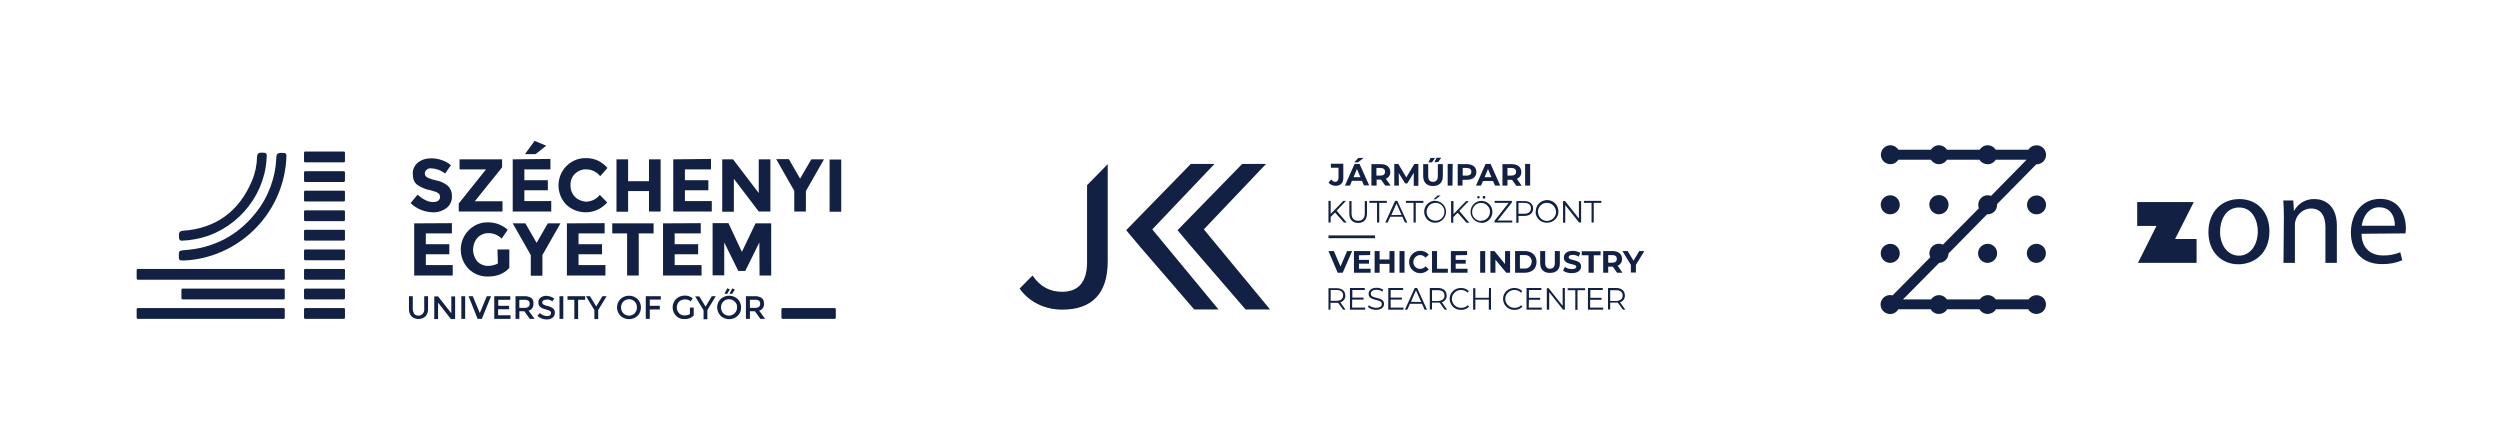
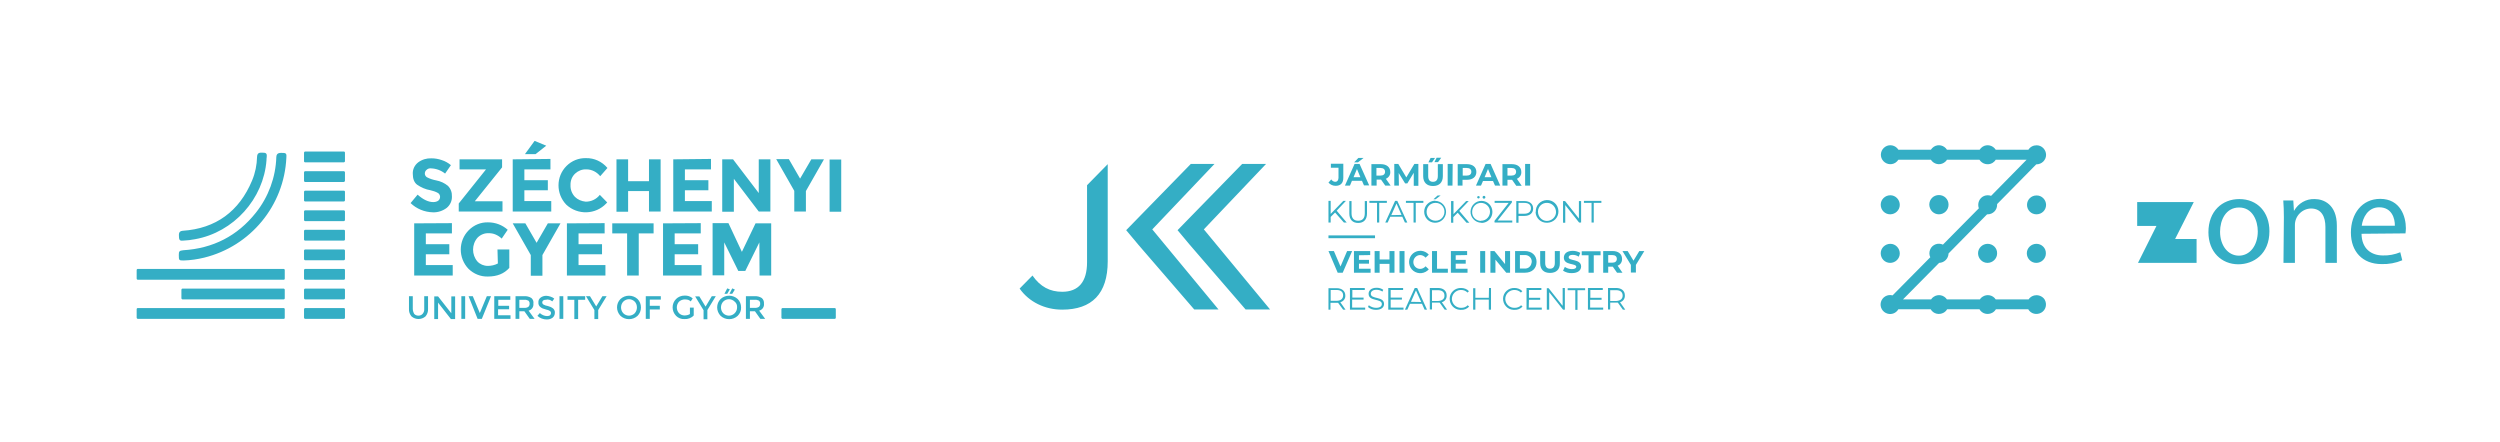
<svg xmlns="http://www.w3.org/2000/svg" version="1.1" id="Layer_1" x="0px" y="0px" viewBox="0 0 1245.8 220.1" style="enable-background:new 0 0 1245.8 220.1;" xml:space="preserve">
  <style type="text/css">
- 	.st0{fill:#122143;}
+ 	.st0{fill:#34aec5;}
</style>
  <path id="jkk" class="st0" d="M541.7,92.3l10.3-10.5v48.4c0,16.2-7.9,24.1-22.7,24.1c-8.6,0-16.5-3.8-21.2-10.5l6.4-6.5  c3.9,5.6,8.7,8.1,14.8,8.1c8.2,0,12.4-5,12.4-14.7V92.3z M630.9,81.7H619l-32.2,33l6.1,7.3l27.8,32.2h12.2l-33-39.9L630.9,81.7z   M605.2,81.7h-11.8l-32.2,33l6.1,7.3l27.8,32.2h12.1l-33-39.9L605.2,81.7z M665.4,90.6c-0.8,0-1.6-0.5-2-1.2l-1.4,1.6  c0.9,1,2.2,1.6,3.5,1.6c2.5,0,3.9-1.3,3.9-4v-7h-6.2v2h3.8v5.1C666.9,90,666.3,90.6,665.4,90.6L665.4,90.6z M672.7,92.5h-2.5  l4.8-10.8h2.5l4.8,10.7h-2.6l-1-2.3h-5L672.7,92.5z M674.5,88.3h3.4l-1.7-4.1L674.5,88.3z M679.5,78.7h-2.6l-2.1,2.2h1.9L679.5,78.7  z M685.9,92.5h-2.5V81.8h4.7c2.9,0,4.7,1.5,4.7,3.9c0.1,1.5-0.8,2.8-2.2,3.4l2.4,3.4h-2.7l-2.1-3h-2.2V92.5z M685.9,87.5h2  c1.5,0,2.3-0.7,2.3-1.9s-0.8-1.9-2.3-1.9h-2V87.5z M697,86.2l3.2,5.2h1.1l3.2-5.3v6.5h2.3V81.7h-2l-4,6.7l-4-6.7h-2v10.8h2.3  L697,86.2z M716.6,80.8l1.6-2.2h-2.3l-1.1,2.2H716.6z M714.1,92.7c3.1,0,4.9-1.8,4.9-4.9v-6h-2.5v5.9c0,2-0.9,2.9-2.4,2.9  c-1.5,0-2.4-0.8-2.4-2.9v-5.9h-2.5v6C709.2,90.9,711,92.7,714.1,92.7L714.1,92.7z M715.1,78.7h-2.2l-1.1,2.2h1.8L715.1,78.7z   M723.9,81.7h-2.5v10.8h2.4L723.9,81.7z M728.9,92.5h-2.5V81.8h4.6c2.9,0,4.7,1.5,4.7,3.9s-1.8,3.9-4.7,3.9h-2.2V92.5z M728.9,87.5  h2c1.5,0,2.3-0.7,2.3-1.9s-0.8-1.9-2.3-1.9h-2V87.5z M735.5,92.5l4.8-10.8h2.5l4.8,10.8H745l-1-2.3h-5l-1,2.3H735.5z M739.8,88.3  h3.4l-1.7-4.1L739.8,88.3z M751.2,92.5h-2.5V81.8h4.7c2.9,0,4.7,1.5,4.7,3.9c0.1,1.5-0.8,2.8-2.2,3.4l2.4,3.5h-2.7l-2.1-3h-2.3V92.5  z M751.2,87.5h2c1.5,0,2.3-0.7,2.3-1.9s-0.8-1.9-2.3-1.9h-2V87.5z M762.5,81.7H760v10.8h2.5V81.7z M663.1,108.1l2.2-2.2l4.4,5h1.4  l-5-5.9l4.6-4.9h-1.3l-6.3,6.5v-6.5H662v10.8h1.1L663.1,108.1z M672.4,100.2v6.2c0,3.1,1.7,4.7,4.4,4.7s4.4-1.6,4.4-4.7v-6.2h-1.1  v6.1c0,2.5-1.2,3.7-3.3,3.7s-3.3-1.2-3.3-3.7v-6.1H672.4z M686.2,110.9h1.1v-9.8h3.8v-1h-8.7v1h3.8V110.9z M701.3,110.9h-1.2  l-1.3-2.9h-6l-1.3,2.9h-1.2l4.9-10.8h1.1L701.3,110.9z M698.4,107.1l-2.5-5.7l-2.6,5.8L698.4,107.1z M705.5,110.9v-9.8h3.8v-1h-8.7  v1h3.8v9.8H705.5z M717.9,97.4h-1.5l-2.1,1.9h1.1L717.9,97.4z M715.3,100.1c3,0.1,5.4,2.6,5.3,5.6c-0.1,3-2.6,5.4-5.6,5.3  c-3-0.1-5.3-2.5-5.3-5.5c0-3,2.4-5.4,5.4-5.5C715.1,100.1,715.2,100.1,715.3,100.1L715.3,100.1z M715.3,101.1c-2.5,0-4.4,2-4.4,4.5  c0,2.5,2,4.4,4.5,4.4c2.5,0,4.4-2,4.4-4.5c0-2.4-1.9-4.4-4.3-4.4C715.4,101.1,715.4,101.1,715.3,101.1L715.3,101.1z M731.9,100.2  h-1.3l-6.3,6.5v-6.5h-1.2v10.8h1.1v-2.8l2.2-2.2l4.4,5h1.4l-5-5.9L731.9,100.2z M736.1,98.3c0,0.4,0.4,0.6,0.7,0.6  c0.3,0,0.5-0.3,0.6-0.6c0-0.4-0.4-0.6-0.7-0.6C736.4,97.7,736.1,98,736.1,98.3z M738.8,98.3c0,0.4,0.3,0.7,0.7,0.7l0,0  c0.4,0,0.7-0.3,0.7-0.7s-0.3-0.7-0.7-0.7C739.1,97.6,738.8,97.9,738.8,98.3L738.8,98.3L738.8,98.3z M738.1,111  c-3-0.1-5.4-2.6-5.3-5.6c0.1-3,2.6-5.4,5.6-5.3c3,0.1,5.3,2.5,5.3,5.5c0,3-2.3,5.4-5.3,5.5C738.3,111,738.2,111,738.1,111L738.1,111  z M738.1,110c2.5,0,4.4-2.1,4.4-4.5c0-2.5-2.1-4.4-4.5-4.4c-2.4,0-4.4,2-4.4,4.5c-0.1,2.4,1.8,4.4,4.3,4.5  C737.9,110,738,110,738.1,110L738.1,110z M744.8,110.9h8.8v-1h-7.3l7.1-9v-0.8h-8.6v1h7l-7.1,9L744.8,110.9z M755.6,100.2h4  c2.7,0,4.4,1.4,4.4,3.7s-1.7,3.7-4.4,3.7h-2.9v3.4h-1.1L755.6,100.2z M756.7,106.5h2.9c2.1,0,3.3-1,3.3-2.7s-1.1-2.7-3.3-2.7h-2.9  L756.7,106.5z M765.3,105.5c-0.1-3.1,2.3-5.7,5.5-5.8c3.1-0.1,5.7,2.3,5.8,5.5c0.1,3.1-2.3,5.7-5.5,5.8c-0.1,0-0.1,0-0.2,0  c-3,0.1-5.5-2.2-5.7-5.2C765.3,105.8,765.3,105.7,765.3,105.5L765.3,105.5z M766.4,105.5c0,2.5,2,4.6,4.4,4.6c2.5,0,4.6-2,4.6-4.4  c0-2.5-2-4.6-4.4-4.6c0,0,0,0-0.1,0c-2.4-0.1-4.4,1.8-4.5,4.2C766.4,105.4,766.4,105.5,766.4,105.5L766.4,105.5z M780,102.2l6.9,8.7  h1v-10.7h-1.1v8.7l-6.9-8.7h-1v10.8h1.1L780,102.2z M793.1,110.9h1.1v-9.8h3.8v-1h-8.7v1h3.8V110.9z M664.7,125.1H662l4.6,10.8h2.5  l4.7-10.8h-2.5l-3.3,7.7L664.7,125.1z M682.8,127.1v-2h-8.1v10.8h8.3v-2h-5.8v-2.5h5v-1.9h-5v-2.3L682.8,127.1z M685,125.1v10.8h2.5  v-4.4h4.9v4.4h2.5v-10.8h-2.5v4.2h-4.9v-4.2H685z M697.4,135.9h2.5v-10.8h-2.5L697.4,135.9z M707.7,127.1c1,0,2,0.5,2.7,1.3l1.6-1.5  c-2-2.3-5.5-2.6-7.9-0.6c-2.3,2-2.6,5.5-0.6,7.9c2,2.3,5.5,2.6,7.9,0.6c0.2-0.2,0.4-0.4,0.6-0.6l-1.6-1.5c-0.7,0.8-1.7,1.3-2.7,1.3  c-1.9,0-3.4-1.5-3.4-3.4S705.8,127.1,707.7,127.1L707.7,127.1z M716.1,125.1h-2.5v10.8h7.9v-2h-5.4V125.1z M731.1,127.1v-2h-8.1  v10.8h8.3v-2h-5.9v-2.5h5v-1.9h-5v-2.3L731.1,127.1z M737.6,135.9h2.5v-10.8h-2.5V135.9z M752.5,135.9v-10.8H750v6.5l-5.3-6.5h-2  v10.8h2.5v-6.5l5.4,6.5H752.5z M759.9,135.9H755v-10.8h4.8c3.5,0,5.9,2.1,5.9,5.4S763.4,135.9,759.9,135.9L759.9,135.9z   M763.3,130.5c0.1-1.8-1.3-3.3-3.1-3.4c-0.2,0-0.3,0-0.5,0h-2.3v6.7h2.3c1.8,0.2,3.3-1.1,3.5-2.9  C763.3,130.8,763.3,130.6,763.3,130.5z M777.3,131.1v-6h-2.5v5.9c0,2-0.9,2.9-2.4,2.9c-1.5,0-2.4-0.9-2.4-2.9v-5.9h-2.5v6  c0,3.2,1.8,4.9,4.9,4.9S777.4,134.3,777.3,131.1L777.3,131.1z M783.3,134.1c-1.3,0-2.5-0.4-3.5-1.1l-0.9,1.9  c1.3,0.8,2.8,1.3,4.4,1.2c3.1,0,4.6-1.5,4.6-3.3c0-3.9-6.2-2.6-6.2-4.6c0-0.7,0.6-1.2,2-1.2c1.1,0,2.1,0.3,3,0.9l0.8-1.9  c-1.1-0.6-2.4-1-3.7-1c-3.1,0-4.5,1.5-4.5,3.4c0,4,6.2,2.6,6.2,4.6C785.4,133.6,784.9,134.1,783.3,134.1L783.3,134.1z M791.7,135.9  h2.5v-8.7h3.4v-2h-9.4v2h3.4V135.9z M801.4,135.9h-2.5v-10.8h4.7c2.9,0,4.7,1.5,4.7,3.9c0.1,1.5-0.8,2.9-2.2,3.4l2.4,3.5h-2.7  l-2.1-3h-2.3V135.9z M801.4,130.9h2c1.5,0,2.3-0.7,2.3-1.9s-0.8-1.9-2.3-1.9h-2V130.9z M816.9,125.1l-2.9,4.8l-2.9-4.8h-2.6l4.2,6.9  v3.8h2.5V132l4.2-6.9H816.9z M667.9,150.6l2.6,3.7h-1.2l-2.5-3.4c-0.3,0-0.6,0-0.9,0h-2.9v3.4H662v-10.7h4c2.7,0,4.4,1.4,4.4,3.7  C670.5,148.8,669.5,150.2,667.9,150.6L667.9,150.6z M669.3,147.2c0-1.7-1.1-2.7-3.3-2.7h-2.9v5.4h2.9  C668.1,149.9,669.3,148.9,669.3,147.2L669.3,147.2z M673.9,149.3h5.6v-1h-5.6v-3.8h6.2v-1h-7.4v10.8h7.6v-1h-6.5V149.3z   M683.1,146.4c0-1.1,0.9-2,2.8-2c1.1,0,2.1,0.3,3,0.9l0.4-0.9c-1-0.7-2.1-1-3.3-1c-2.7,0-4,1.4-4,3c0,4,6.6,2.2,6.6,5.1  c0,1.1-0.9,1.9-2.9,1.9c-1.3,0-2.6-0.5-3.6-1.3l-0.4,0.9c1.1,1,2.5,1.4,4,1.4c2.8,0,4-1.4,4-2.9  C689.7,147.5,683.1,149.3,683.1,146.4L683.1,146.4z M693,149.3h5.6v-1H693v-3.8h6.2v-1h-7.4v10.8h7.6v-1H693L693,149.3z   M706.2,143.5l4.9,10.8h-1.2l-1.3-2.9h-6l-1.3,2.9h-1.2l4.9-10.8H706.2z M708.2,150.5l-2.6-5.8l-2.5,5.7L708.2,150.5z M718.5,150.6  l2.6,3.7h-1.2l-2.5-3.5c-0.3,0-0.6,0-0.9,0h-2.9v3.4h-1.1v-10.7h4c2.7,0,4.4,1.4,4.4,3.7C721,148.8,720,150.2,718.5,150.6  L718.5,150.6z M719.8,147.3c0-1.7-1.1-2.7-3.3-2.7h-2.9v5.4h2.9C718.7,149.9,719.9,148.9,719.8,147.3L719.8,147.3z M728.1,144.5  c1.2,0,2.3,0.4,3.2,1.3l0.7-0.7c-1-1.1-2.5-1.6-3.9-1.6c-3-0.1-5.6,2.2-5.7,5.2c-0.1,3,2.2,5.6,5.2,5.7c0.2,0,0.3,0,0.5,0  c1.5,0.1,2.9-0.5,4-1.6l-0.7-0.7c-0.8,0.9-2,1.3-3.2,1.3c-2.5,0.1-4.5-1.8-4.7-4.2c-0.1-2.5,1.8-4.5,4.2-4.7  C727.8,144.5,727.9,144.5,728.1,144.5L728.1,144.5z M741.9,148.4h-6.7v-4.8h-1.1v10.7h1.1v-5h6.7v5h1.1v-10.8H742L741.9,148.4z   M754.7,144.5c1.2,0,2.3,0.4,3.2,1.3l0.7-0.7c-1-1.1-2.5-1.6-3.9-1.6c-3-0.1-5.6,2.2-5.7,5.2c-0.1,3,2.2,5.6,5.2,5.7  c0.2,0,0.3,0,0.5,0c1.5,0.1,2.9-0.5,4-1.6l-0.7-0.7c-0.8,0.9-2,1.3-3.2,1.3c-2.5,0.1-4.5-1.8-4.7-4.2c-0.1-2.5,1.8-4.5,4.2-4.7  C754.5,144.5,754.6,144.5,754.7,144.5L754.7,144.5z M761.9,149.4h5.6v-1h-5.6v-3.9h6.2v-1h-7.4v10.8h7.6v-1h-6.5L761.9,149.4z   M778.6,152.3l-6.9-8.7h-0.9v10.7h1.2v-8.7l6.9,8.7h0.9v-10.8h-1.1V152.3z M781.2,144.6h3.8v9.8h1.1v-9.8h3.8v-1h-8.7L781.2,144.6z   M792.5,149.4h5.6v-1h-5.6v-3.9h6.2v-1h-7.4v10.8h7.6v-1h-6.5V149.4z M807.3,150.6l2.6,3.7h-1.2l-2.5-3.5c-0.3,0-0.6,0-0.9,0h-2.9  v3.4h-1.1v-10.7h4c2.7,0,4.4,1.4,4.4,3.7C809.8,148.8,808.8,150.2,807.3,150.6L807.3,150.6z M808.6,147.3c0-1.7-1.1-2.7-3.3-2.7  h-2.9v5.4h2.9C807.5,149.9,808.6,148.9,808.6,147.3L808.6,147.3z M685.2,117.3H662v1.4h23.2V117.3z" />
  <path id="sze_logo" class="st0" d="M89.1,127.1c0-1.8,0.2-2.2,2.2-2.4c14.8-0.9,27-7.1,36.2-18.7c6.3-7.9,9.9-17.7,10.2-27.8  c0.1-2.3,2-2,3.4-2c2,0,1.6,1.2,1.6,2.4c-1.1,23.8-17.8,44.1-41,49.8c-3.3,0.8-6.7,1.3-10.1,1.4C89.2,129.8,89.1,129.8,89.1,127.1z   M132.9,78.4c0.1-1.2,0.2-2.3-1.6-2.3c-1.4,0-3.1-0.4-3.2,2c-0.1,4.1-0.9,8.1-2.5,11.9c-6.4,15.3-18,23.9-34.6,25  c-2.3,0.2-1.8,2.1-1.8,3.3c0.1,1.7,0.9,1.7,2.1,1.6c2-0.1,4-0.3,5.9-0.7c19.2-3.4,34.2-20.1,35.6-39.4  C132.8,79.3,132.8,78.9,132.9,78.4z M214.8,83.9c2.6,0.1,5,1,7,2.6l2.9-4.2c-1.3-1.1-2.9-2-4.5-2.5c-1.7-0.6-3.4-0.9-5.2-0.9  c-2.4-0.1-4.7,0.6-6.6,2c-1.8,1.4-2.8,3.5-2.7,5.7c0,2.5,0.7,4.3,2.1,5.4c2,1.4,4.3,2.4,6.7,2.8c1.3,0.3,2.6,0.7,3.8,1.4  c0.6,0.4,1,1.1,1,1.9c0,0.7-0.3,1.4-0.9,1.9c-0.7,0.5-1.6,0.7-2.5,0.7c-2.4,0-5-1.2-7.8-3.7l-3.5,4.2c3,2.9,7,4.5,11.1,4.6  c2.5,0.1,4.9-0.7,6.9-2.2c1.7-1.4,2.7-3.5,2.6-5.7c0.1-2-0.6-3.9-2-5.3c-1.7-1.4-3.7-2.3-5.8-2.7c-1.6-0.3-3.2-0.8-4.7-1.6  c-0.6-0.4-1-1.1-1-1.8c0-0.7,0.3-1.4,0.8-1.8C213.1,84.1,213.9,83.8,214.8,83.9L214.8,83.9z M250.4,105.4v-5.1h-13.8l13.6-16.9v-4  h-21.2v5h13.2l-13.6,17v4L250.4,105.4z M255.5,79.4v26h19.2v-5.2h-13.4v-5.4H273v-5h-11.7v-5.4h13v-5.2L255.5,79.4z M272.2,72.6  l-5.8-2.4l-4.8,6.6h5.3L272.2,72.6z M286.5,98.1c-1.5-1.6-2.3-3.7-2.2-5.8c-0.1-2.2,0.7-4.3,2.3-5.8c1.5-1.4,3.5-2.2,5.6-2.1  c2.7,0,5.2,1.3,6.9,3.4l3.6-4.1c-2.7-3.2-6.6-5-10.7-4.9c-3.6-0.1-7.1,1.3-9.7,3.9c-5.3,5.3-5.3,13.9-0.1,19.3  c5.7,5.3,14.6,5,19.9-0.6c0.2-0.2,0.3-0.4,0.5-0.5l-3.7-3.8c-1.7,2.2-4.3,3.4-7,3.4C289.8,100.3,287.9,99.5,286.5,98.1L286.5,98.1z   M323.3,90.3H313V79.4h-5.8v26.1h5.8V95.2h10.4v10.2h5.8v-26h-5.8V90.3z M335.5,79.4v26h19.2v-5.2h-13.4v-5.4H353v-5h-11.7v-5.4h13  v-5.2L335.5,79.4z M378.1,96.2l-12.8-16.8h-5.4v26.1h5.8V89.1l12.4,16.3h5.8v-26h-5.8V96.2z M401.6,95.2l9-15.8h-6.3l-5.6,9.6  l-5.6-9.7h-6.3l9,15.8v10.3h5.8V95.2z M413.4,105.5h5.8v-26h-5.8V105.5z M206.4,111.3v26h19.2v-5.2h-13.4v-5.4h11.7v-5h-11.7v-5.4  h13v-5.1L206.4,111.3z M248.1,131.3c-1.5,0.8-3.3,1.2-5,1.2c-2,0-3.9-0.8-5.2-2.2c-2.9-3.4-2.9-8.5,0.1-11.9  c1.5-1.5,3.5-2.3,5.6-2.2c1.1,0,2.2,0.2,3.2,0.6c1.2,0.5,2.3,1.2,3.2,2.1l3-4.4c-2.7-2.4-6.1-3.7-9.8-3.7c-3.6-0.1-7,1.3-9.6,3.9  c-5.3,5.3-5.3,13.9-0.1,19.3c2.6,2.5,6,3.9,9.6,3.8c4.6,0,8.1-1.4,10.7-4.3v-9.2h-5.9L248.1,131.3z M270.3,127.1l9-15.8H273  l-5.6,9.7l-5.6-9.7h-6.3l9,15.8v10.3h5.8L270.3,127.1z M282.5,111.3v26h19.2v-5.2h-13.4v-5.4H300v-5h-11.7v-5.4h13v-5.1L282.5,111.3  z M325.7,116.3v-5h-20.6v5h7.4v21h5.8v-21H325.7z M330.4,111.3v26h19.2v-5.2h-13.4v-5.4h11.7v-5h-11.7v-5.4h13v-5.1L330.4,111.3z   M378.5,137.3h5.8v-26h-7.8l-6.8,14.2l-6.7-14.3h-7.9v26h5.8v-16.4l7,14.2h3.5l7-14.2L378.5,137.3z M205.7,153.9v-6.3h-1.9v6.3  c-0.1,1.4,0.4,2.8,1.3,3.8c2,1.7,4.9,1.7,6.9,0c0.9-1,1.4-2.4,1.3-3.8v-6.3h-1.9v6.3c0.1,0.9-0.2,1.8-0.8,2.5  c-0.5,0.6-1.3,0.9-2.1,0.9c-0.8,0-1.6-0.3-2.1-0.9C206,155.7,205.7,154.8,205.7,153.9z M224.9,156.1l-6.6-8.4h-1.9v11.3h1.9v-8.2  l6.4,8.2h2.1v-11.3h-1.9V156.1z M229.9,158.9h1.9v-11.3h-1.9V158.9z M244.7,147.6h-2.1l-3.5,8.4l-3.5-8.4h-2.1l4.5,11.3h2.1  L244.7,147.6z M246.3,147.6v11.3h8.1v-1.8h-6.2v-3h5.5v-1.7h-5.4v-3h6v-1.8L246.3,147.6z M264.8,148.5c-1.1-0.7-2.4-1-3.7-0.9h-4.2  v11.3h1.9v-3.8h2.5l2.7,3.8h2.4l-3-4.1c1.6-0.4,2.6-1.9,2.4-3.5C266,150.2,265.6,149.2,264.8,148.5L264.8,148.5z M261.2,153.4h-2.4  v-4h2.4c0.7-0.1,1.5,0.1,2.1,0.4c0.4,0.4,0.7,1,0.6,1.5c0.1,0.6-0.2,1.2-0.6,1.6C262.7,153.3,261.9,153.5,261.2,153.4L261.2,153.4z   M273.8,149.4c0.5,0.2,1,0.4,1.4,0.8l1-1.4c-0.5-0.4-1.2-0.8-1.9-1c-0.7-0.2-1.4-0.4-2.1-0.4c-1,0-2,0.3-2.8,0.9  c-0.8,0.6-1.2,1.5-1.1,2.4c-0.1,0.9,0.3,1.8,1,2.3c0.3,0.3,0.7,0.5,1.1,0.7c0.6,0.2,1.2,0.4,1.9,0.6c0.6,0.1,1.2,0.3,1.8,0.7  c0.3,0.2,0.5,0.6,0.5,1c0,0.4-0.2,0.8-0.5,1.1c-0.4,0.3-0.9,0.4-1.5,0.4c-1.3,0-2.6-0.6-3.6-1.5l-1.2,1.4c1.3,1.2,3,1.8,4.7,1.8  c1.1,0,2.1-0.3,2.9-0.9c0.7-0.6,1.1-1.5,1.1-2.4c0.1-0.8-0.3-1.7-0.9-2.2c-0.8-0.6-1.7-1-2.6-1.2c-0.8-0.1-1.6-0.4-2.3-0.8  c-0.3-0.2-0.5-0.6-0.5-1c0-0.4,0.2-0.8,0.5-1c0.4-0.2,0.9-0.4,1.4-0.3C272.6,149.2,273.2,149.2,273.8,149.4L273.8,149.4z   M278.8,158.9h1.9v-11.3h-1.9V158.9z M291.6,149.4v-1.8h-8.8v1.8h3.4v9.6h1.9v-9.6H291.6z M298.1,154.5l4.2-6.9h-2.1l-3.1,5.1  l-3.1-5.1H292l4.2,6.9v4.5h1.9L298.1,154.5z M319.4,153.2c0-1.6-0.6-3.1-1.7-4.2c-2.4-2.2-6.1-2.2-8.5,0c-2.3,2.3-2.3,6,0,8.4  c2.4,2.2,6.1,2.2,8.5,0C318.8,156.3,319.4,154.8,319.4,153.2L319.4,153.2z M317.4,153.2c0,1.1-0.4,2.1-1.1,2.9  c-1.6,1.6-4.1,1.6-5.7,0c0,0,0,0,0,0c-1.5-1.6-1.5-4.2,0-5.8c1.6-1.6,4.1-1.6,5.7,0c0,0,0,0,0,0C317,151,317.4,152.1,317.4,153.2  L317.4,153.2z M329.3,149.4v-1.8h-7.5v11.3h2v-4.7h5v-1.8h-5v-3.1H329.3z M343.8,156.5c-0.8,0.5-1.8,0.7-2.7,0.7c-1,0-2-0.4-2.7-1.1  c-1.5-1.6-1.5-4.2,0-5.8c0.8-0.7,1.8-1.1,2.9-1.1c0.5,0,1.1,0.1,1.6,0.2c0.5,0.2,0.9,0.4,1.3,0.8l1-1.5c-1.1-1-2.6-1.5-4.1-1.4  c-1.6,0-3.1,0.6-4.2,1.7c-2.3,2.3-2.3,6,0,8.4c1.1,1.1,2.6,1.7,4.2,1.6c1.7,0.1,3.4-0.5,4.6-1.8v-3.9h-1.9L343.8,156.5z   M352.5,154.5l4.2-6.9h-2l-3.1,5.2l-3.1-5.1h-2.1l4.2,6.9v4.5h1.9L352.5,154.5z M369.3,153.2c0-1.6-0.6-3.1-1.7-4.2  c-2.4-2.2-6.1-2.2-8.5,0c-2.3,2.3-2.3,6,0,8.4c2.4,2.2,6.1,2.2,8.5,0C368.7,156.3,369.4,154.8,369.3,153.2L369.3,153.2z   M367.3,153.2c0,1.1-0.4,2.1-1.2,2.9c-1.6,1.6-4.1,1.6-5.7,0c0,0,0,0,0,0c-1.5-1.6-1.5-4.2,0-5.8c1.6-1.6,4.1-1.6,5.7,0c0,0,0,0,0,0  C367,151,367.4,152.1,367.3,153.2L367.3,153.2z M379.6,148.5c-1.1-0.7-2.4-1-3.7-0.9h-4.2v11.3h2v-3.8h2.5l2.7,3.8h2.4l-3-4.1  c1.6-0.4,2.6-1.9,2.4-3.5C380.8,150.2,380.4,149.2,379.6,148.5L379.6,148.5z M376,153.4h-2.3v-4h2.4c0.7-0.1,1.5,0.1,2.1,0.4  c0.4,0.4,0.7,1,0.6,1.5c0.1,0.6-0.2,1.2-0.6,1.6C377.6,153.3,376.8,153.5,376,153.4L376,153.4z M171.9,80.3v-4.2  c0-0.3-0.2-0.6-0.6-0.6c0,0,0,0,0,0h-19.2c-0.3,0-0.6,0.3-0.6,0.6c0,0,0,0,0,0v4.2c0,0.3,0.2,0.6,0.6,0.6c0,0,0,0,0,0h19.2  C171.6,80.9,171.9,80.6,171.9,80.3C171.9,80.3,171.9,80.3,171.9,80.3z M171.9,90.1v-4.2c0-0.3-0.3-0.6-0.6-0.6c0,0,0,0,0,0h-19.2  c-0.3,0-0.6,0.3-0.6,0.6l0,0v4.2c0,0.3,0.3,0.6,0.6,0.6h19.2C171.6,90.6,171.9,90.4,171.9,90.1z M171.9,99.8v-4.2  c0-0.3-0.2-0.6-0.6-0.6c0,0,0,0,0,0h-19.2c-0.3,0-0.6,0.3-0.6,0.6c0,0,0,0,0,0v4.2c0,0.3,0.2,0.6,0.6,0.6c0,0,0,0,0,0h19.2  C171.6,100.4,171.9,100.1,171.9,99.8C171.9,99.8,171.9,99.8,171.9,99.8L171.9,99.8z M171.9,109.6v-4.2c0-0.3-0.3-0.6-0.6-0.6  c0,0,0,0,0,0h-19.2c-0.3,0-0.6,0.3-0.6,0.6l0,0v4.2c0,0.3,0.3,0.6,0.6,0.6h19.2C171.6,110.2,171.9,109.9,171.9,109.6z M171.9,119.3  v-4.2c0-0.3-0.2-0.6-0.6-0.6c0,0,0,0,0,0h-19.2c-0.3,0-0.6,0.3-0.6,0.6c0,0,0,0,0,0v4.2c0,0.3,0.2,0.6,0.6,0.6c0,0,0,0,0,0h19.2  C171.6,119.9,171.9,119.7,171.9,119.3C171.9,119.3,171.9,119.3,171.9,119.3z M171.9,129.1v-4.2c0-0.3-0.3-0.6-0.6-0.6c0,0,0,0,0,0  h-19.2c-0.3,0-0.6,0.3-0.6,0.6l0,0v4.2c0,0.3,0.3,0.6,0.6,0.6h19.2C171.6,129.7,171.9,129.4,171.9,129.1  C171.9,129.1,171.9,129.1,171.9,129.1z M171.9,138.8v-4.2c0-0.3-0.2-0.6-0.6-0.6c0,0,0,0,0,0h-19.2c-0.3,0-0.6,0.3-0.6,0.6  c0,0,0,0,0,0v4.2c0,0.3,0.2,0.6,0.6,0.6c0,0,0,0,0,0h19.2C171.6,139.4,171.9,139.2,171.9,138.8C171.9,138.8,171.9,138.8,171.9,138.8  z M171.9,148.6v-4.2c0-0.3-0.3-0.6-0.6-0.6c0,0,0,0,0,0h-19.2c-0.3,0-0.6,0.3-0.6,0.6l0,0v4.2c0,0.3,0.3,0.6,0.6,0.6h19.2  C171.6,149.2,171.9,148.9,171.9,148.6L171.9,148.6z M171.9,158.3v-4.2c0-0.3-0.2-0.6-0.6-0.6c0,0,0,0,0,0h-19.2  c-0.3,0-0.6,0.3-0.6,0.6c0,0,0,0,0,0v4.2c0,0.3,0.3,0.6,0.6,0.6l0,0h19.2C171.6,158.9,171.9,158.7,171.9,158.3  C171.9,158.3,171.9,158.3,171.9,158.3L171.9,158.3z M141.9,138.8v-4.2c0-0.3-0.2-0.6-0.6-0.6c0,0,0,0,0,0H68.7  c-0.3,0-0.6,0.2-0.6,0.6c0,0,0,0,0,0v4.2c0,0.3,0.2,0.6,0.6,0.6c0,0,0,0,0,0h72.7C141.7,139.4,141.9,139.2,141.9,138.8  C141.9,138.8,141.9,138.8,141.9,138.8L141.9,138.8z M141.9,148.6v-4.2c0-0.3-0.3-0.6-0.6-0.6l0,0H91c-0.3,0-0.6,0.3-0.6,0.6v4.2  c0,0.3,0.3,0.6,0.6,0.6h50.3C141.7,149.2,141.9,148.9,141.9,148.6L141.9,148.6z M141.9,158.3v-4.2c0-0.3-0.2-0.6-0.6-0.6  c0,0,0,0,0,0H68.7c-0.3,0-0.6,0.2-0.6,0.6c0,0,0,0,0,0v4.2c0,0.3,0.3,0.6,0.6,0.6c0,0,0,0,0,0h72.7  C141.7,158.9,141.9,158.7,141.9,158.3C141.9,158.4,141.9,158.3,141.9,158.3L141.9,158.3z M416.5,158.3v-4.2c0-0.3-0.2-0.6-0.6-0.6  c0,0,0,0,0,0H390c-0.3,0-0.6,0.3-0.6,0.6c0,0,0,0,0,0v4.2c0,0.3,0.3,0.6,0.6,0.6h25.9C416.2,158.9,416.5,158.7,416.5,158.3  C416.5,158.3,416.5,158.3,416.5,158.3L416.5,158.3z M366.2,144.3l-1.3-0.6l-1.4,2.7h1.4L366.2,144.3z M363.7,144.2l-1.3-0.5  l-1.4,2.7h1.4L363.7,144.2z" />
  <path id="zone" class="st0" d="M1019.6,102.1c0,2.6-2.1,4.7-4.8,4.7c-2.6,0-4.7-2.1-4.7-4.7c0-2.6,2.1-4.7,4.7-4.7  C1017.4,97.3,1019.6,99.5,1019.6,102.1C1019.6,102.1,1019.6,102.1,1019.6,102.1z M966.2,106.8c2.6,0,4.8-2.1,4.8-4.8  s-2.1-4.8-4.8-4.8s-4.8,2.1-4.8,4.8c0,0,0,0,0,0C961.5,104.7,963.6,106.8,966.2,106.8C966.2,106.8,966.2,106.8,966.2,106.8z   M941.9,131c2.6,0,4.8-2.1,4.8-4.7c0-2.6-2.1-4.8-4.7-4.8s-4.8,2.1-4.8,4.7c0,0,0,0,0,0C937.2,128.9,939.3,131,941.9,131z   M941.9,106.8c2.6,0,4.8-2.1,4.8-4.7c0-2.6-2.1-4.8-4.7-4.8s-4.8,2.1-4.8,4.7c0,0,0,0,0,0C937.2,104.7,939.3,106.8,941.9,106.8z   M1014.8,147.1c-1.6,0-3.1,0.8-3.9,2.1h-16.4c-1.4-2.2-4.4-2.8-6.6-1.3c-0.5,0.3-1,0.8-1.3,1.3h-16.4c-1.5-2.2-4.4-2.8-6.6-1.3  c-0.5,0.3-1,0.8-1.3,1.3h-14l18-18.2c2.6-0.1,4.6-2.1,4.7-4.7l19.2-19.5h0.3c2.6,0,4.7-2.1,4.7-4.7c0-0.1,0-0.3,0-0.4l19.5-19.8h0.1  c2.6,0,4.8-2.1,4.8-4.7s-2.1-4.8-4.7-4.8c-1.7,0-3.2,0.8-4.1,2.2h-16.3c-1.4-2.2-4.3-2.9-6.5-1.5c-0.6,0.4-1.1,0.9-1.5,1.5h-16.3  c-1.4-2.2-4.3-2.9-6.5-1.5c-0.6,0.4-1.1,0.9-1.5,1.5H946c-1.4-2.2-4.3-2.9-6.5-1.5c-2.2,1.4-2.9,4.3-1.5,6.5  c1.4,2.2,4.3,2.9,6.5,1.5c0.6-0.4,1.1-0.9,1.5-1.5h16.2c1.4,2.2,4.3,2.9,6.5,1.5c0.6-0.4,1.2-0.9,1.5-1.5h16.2  c1.4,2.2,4.3,2.9,6.5,1.6c0.6-0.4,1.2-0.9,1.6-1.6h15.4l-17.7,18c-0.5-0.2-1.1-0.3-1.7-0.3c-2.6,0-4.7,2.1-4.7,4.8  c0,0.6,0.1,1.2,0.3,1.7l-17.9,18.1c-2.4-1.1-5.2-0.1-6.3,2.3c-0.6,1.3-0.6,2.8,0,4l-18.8,19c-2.5-0.7-5.1,0.8-5.8,3.3  c-0.7,2.5,0.8,5.1,3.3,5.8c2.1,0.6,4.3-0.3,5.4-2.2h16.1c1.3,2.3,4.2,3,6.5,1.7c0.7-0.4,1.3-1,1.7-1.7h16.1c1.3,2.3,4.2,3,6.5,1.7  c0.7-0.4,1.3-1,1.7-1.7h16.1c1.3,2.3,4.2,3,6.5,1.7c2.3-1.3,3-4.2,1.7-6.5C1018.1,148,1016.5,147.1,1014.8,147.1L1014.8,147.1z   M1014.8,121.5c-2.6,0-4.8,2.1-4.8,4.7c0,2.6,2.1,4.8,4.7,4.8s4.8-2.1,4.8-4.7c0,0,0,0,0,0C1019.6,123.6,1017.4,121.5,1014.8,121.5  L1014.8,121.5z M990.5,121.5c-2.6,0-4.8,2.1-4.8,4.7c0,2.6,2.1,4.8,4.7,4.8s4.8-2.1,4.8-4.7c0,0,0,0,0,0  C995.3,123.6,993.1,121.5,990.5,121.5L990.5,121.5z M1130.9,115.2c0,11.5-8,16.5-15.5,16.5c-8.4,0-14.9-6.2-14.9-16  c0-10.4,6.8-16.5,15.4-16.5C1124.9,99.2,1130.9,105.7,1130.9,115.2L1130.9,115.2z M1106.3,115.5c0,6.8,3.9,11.9,9.4,11.9  s9.4-5.1,9.4-12.1c0-5.3-2.6-11.9-9.3-11.9C1109.2,103.4,1106.3,109.6,1106.3,115.5z M1138.1,108.3c0-3.2-0.1-5.8-0.3-8.4h5l0.3,5.1  h0.1c2.1-3.7,6-6,10.3-5.8c4.3,0,11,2.6,11,13.2V131h-5.7v-17.9c0-5-1.9-9.2-7.2-9.2c-4.5,0.1-8.1,3.9-8,8.4V131h-5.7L1138.1,108.3z   M1176.8,116.5c0.1,7.6,5,10.8,10.7,10.8c2.9,0.1,5.9-0.5,8.6-1.6l1,4c-3.3,1.4-6.8,2-10.3,1.9c-9.6,0-15.3-6.3-15.3-15.7  s5.5-16.8,14.6-16.8c10.1,0,12.8,8.9,12.8,14.6c0,0.9-0.1,1.8-0.2,2.6L1176.8,116.5z M1193.4,112.5c0.1-3.6-1.5-9.2-7.8-9.2  c-5.7,0-8.2,5.3-8.7,9.2H1193.4z M1093.2,100.7l-9.3,18.4h10.7V131h-29.2l9.2-18.4h-9.6v-11.9H1093.2z" />
</svg>
